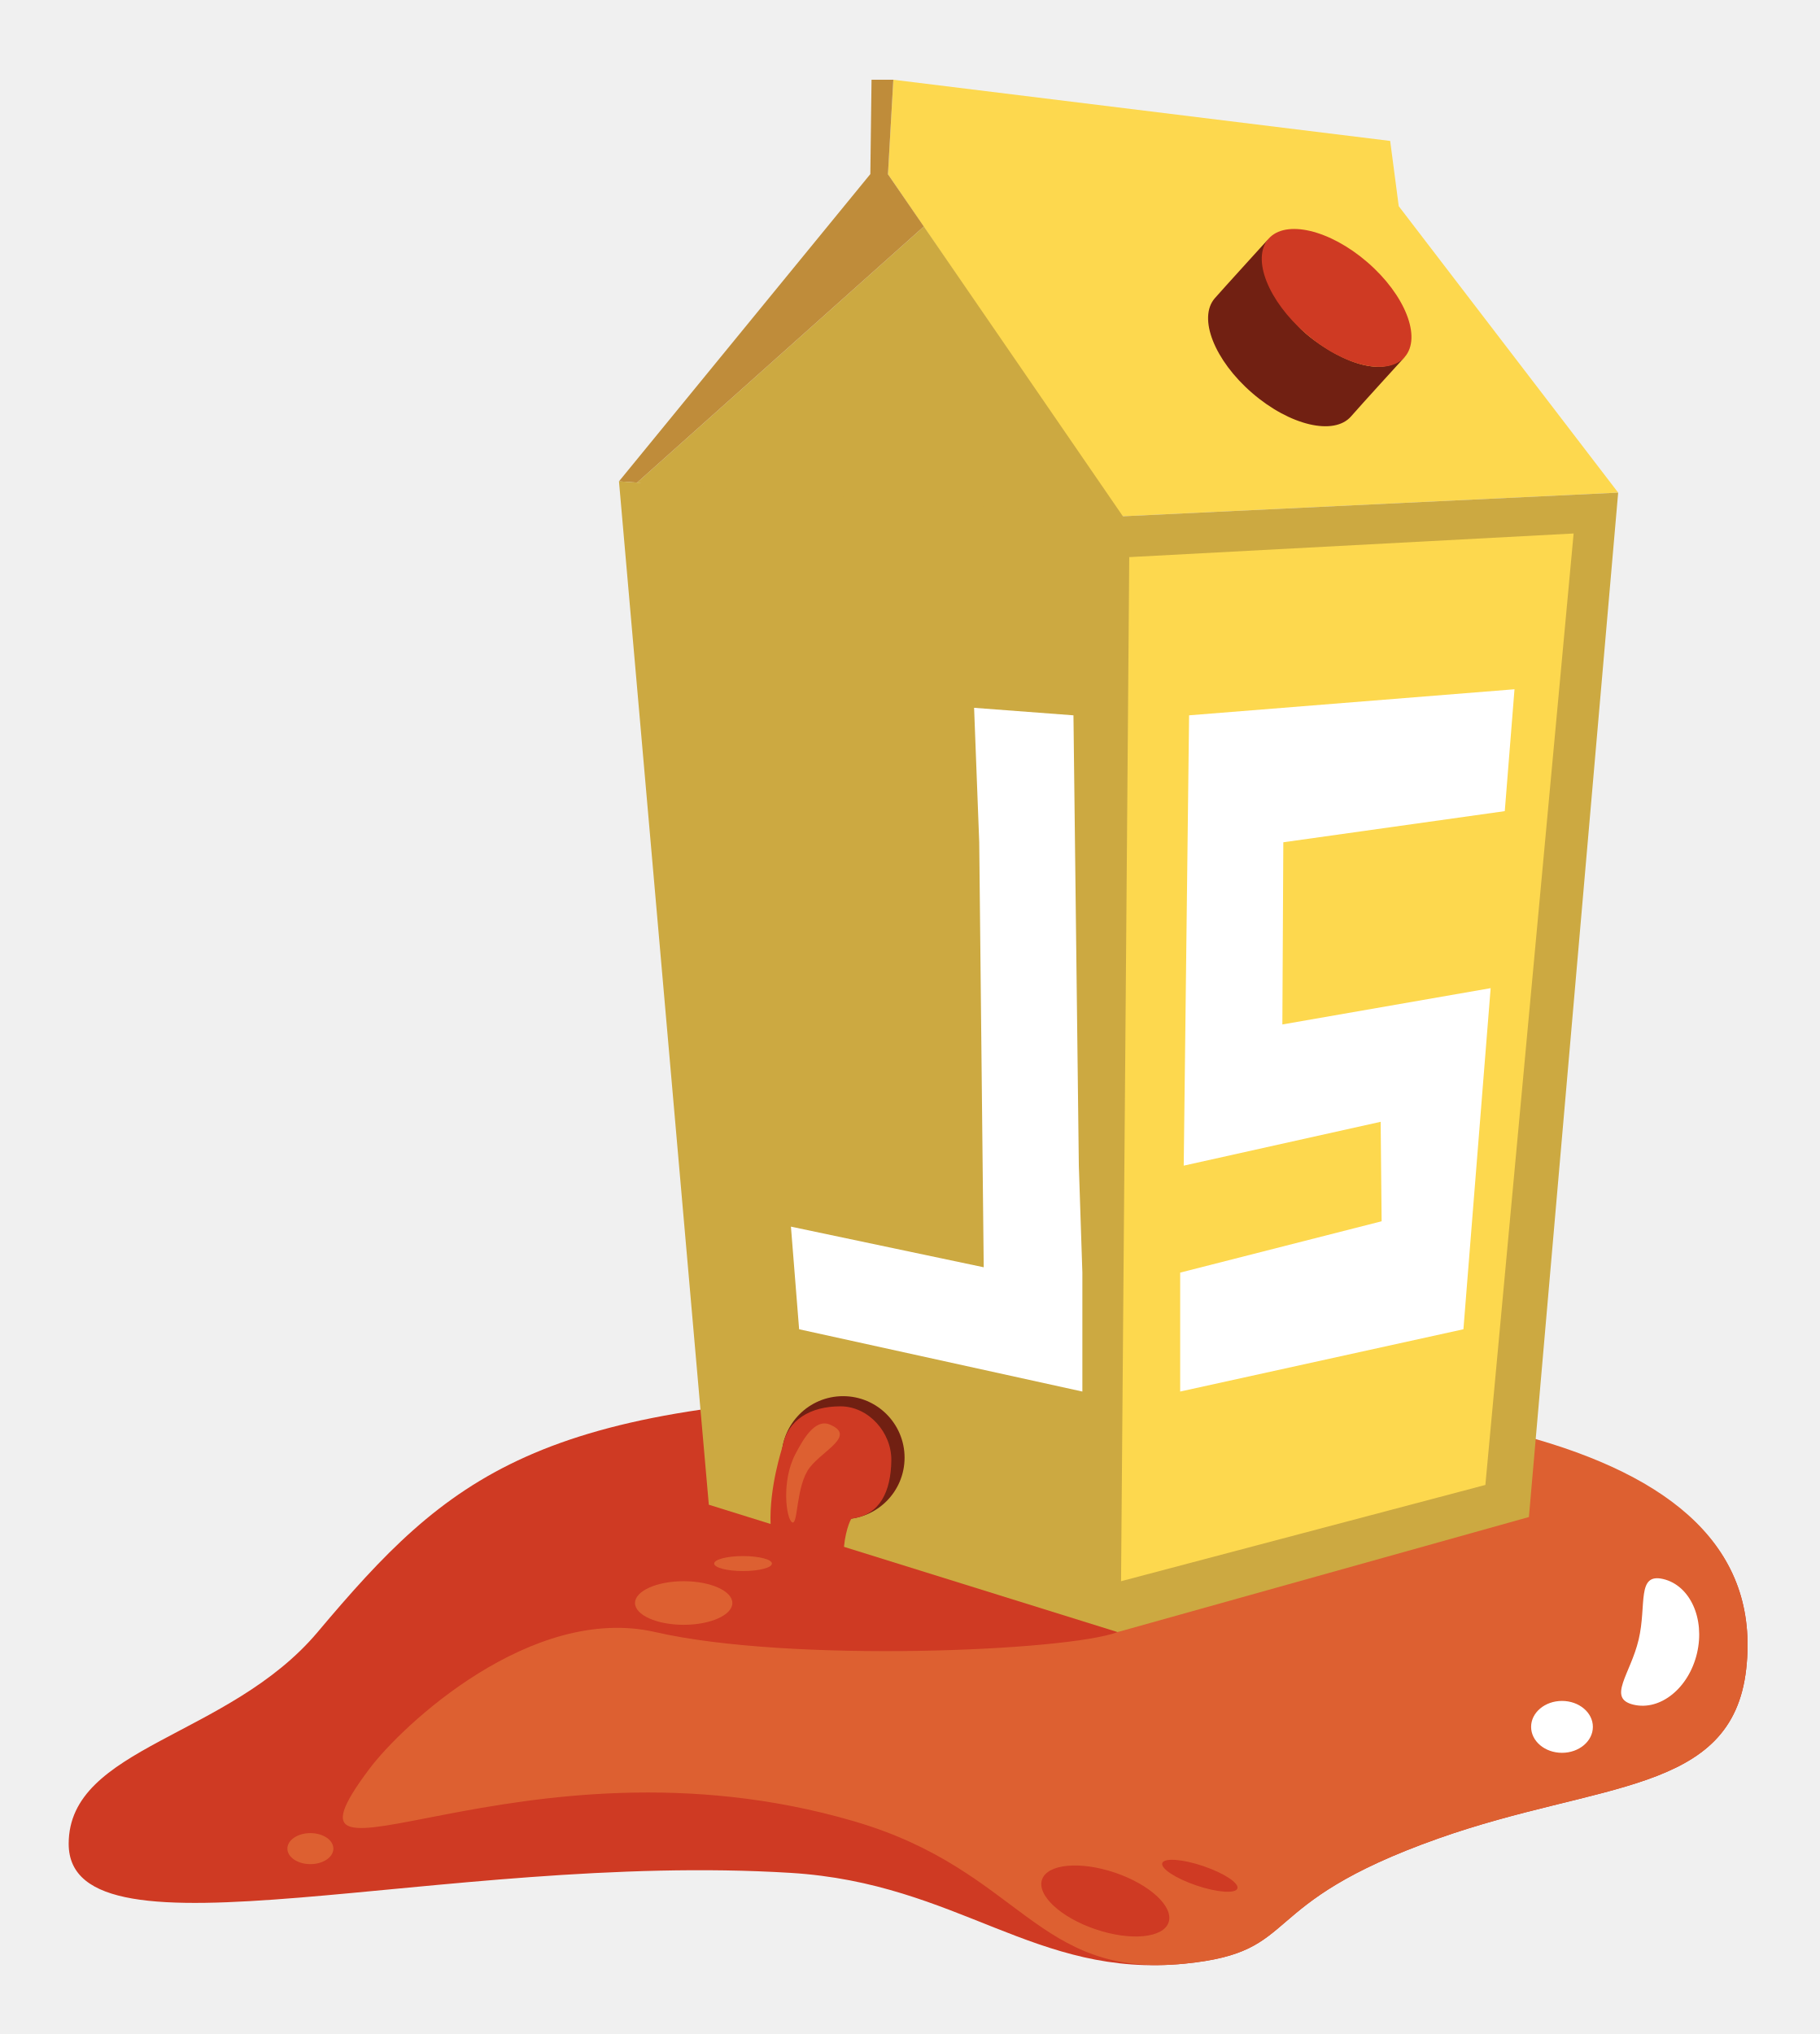
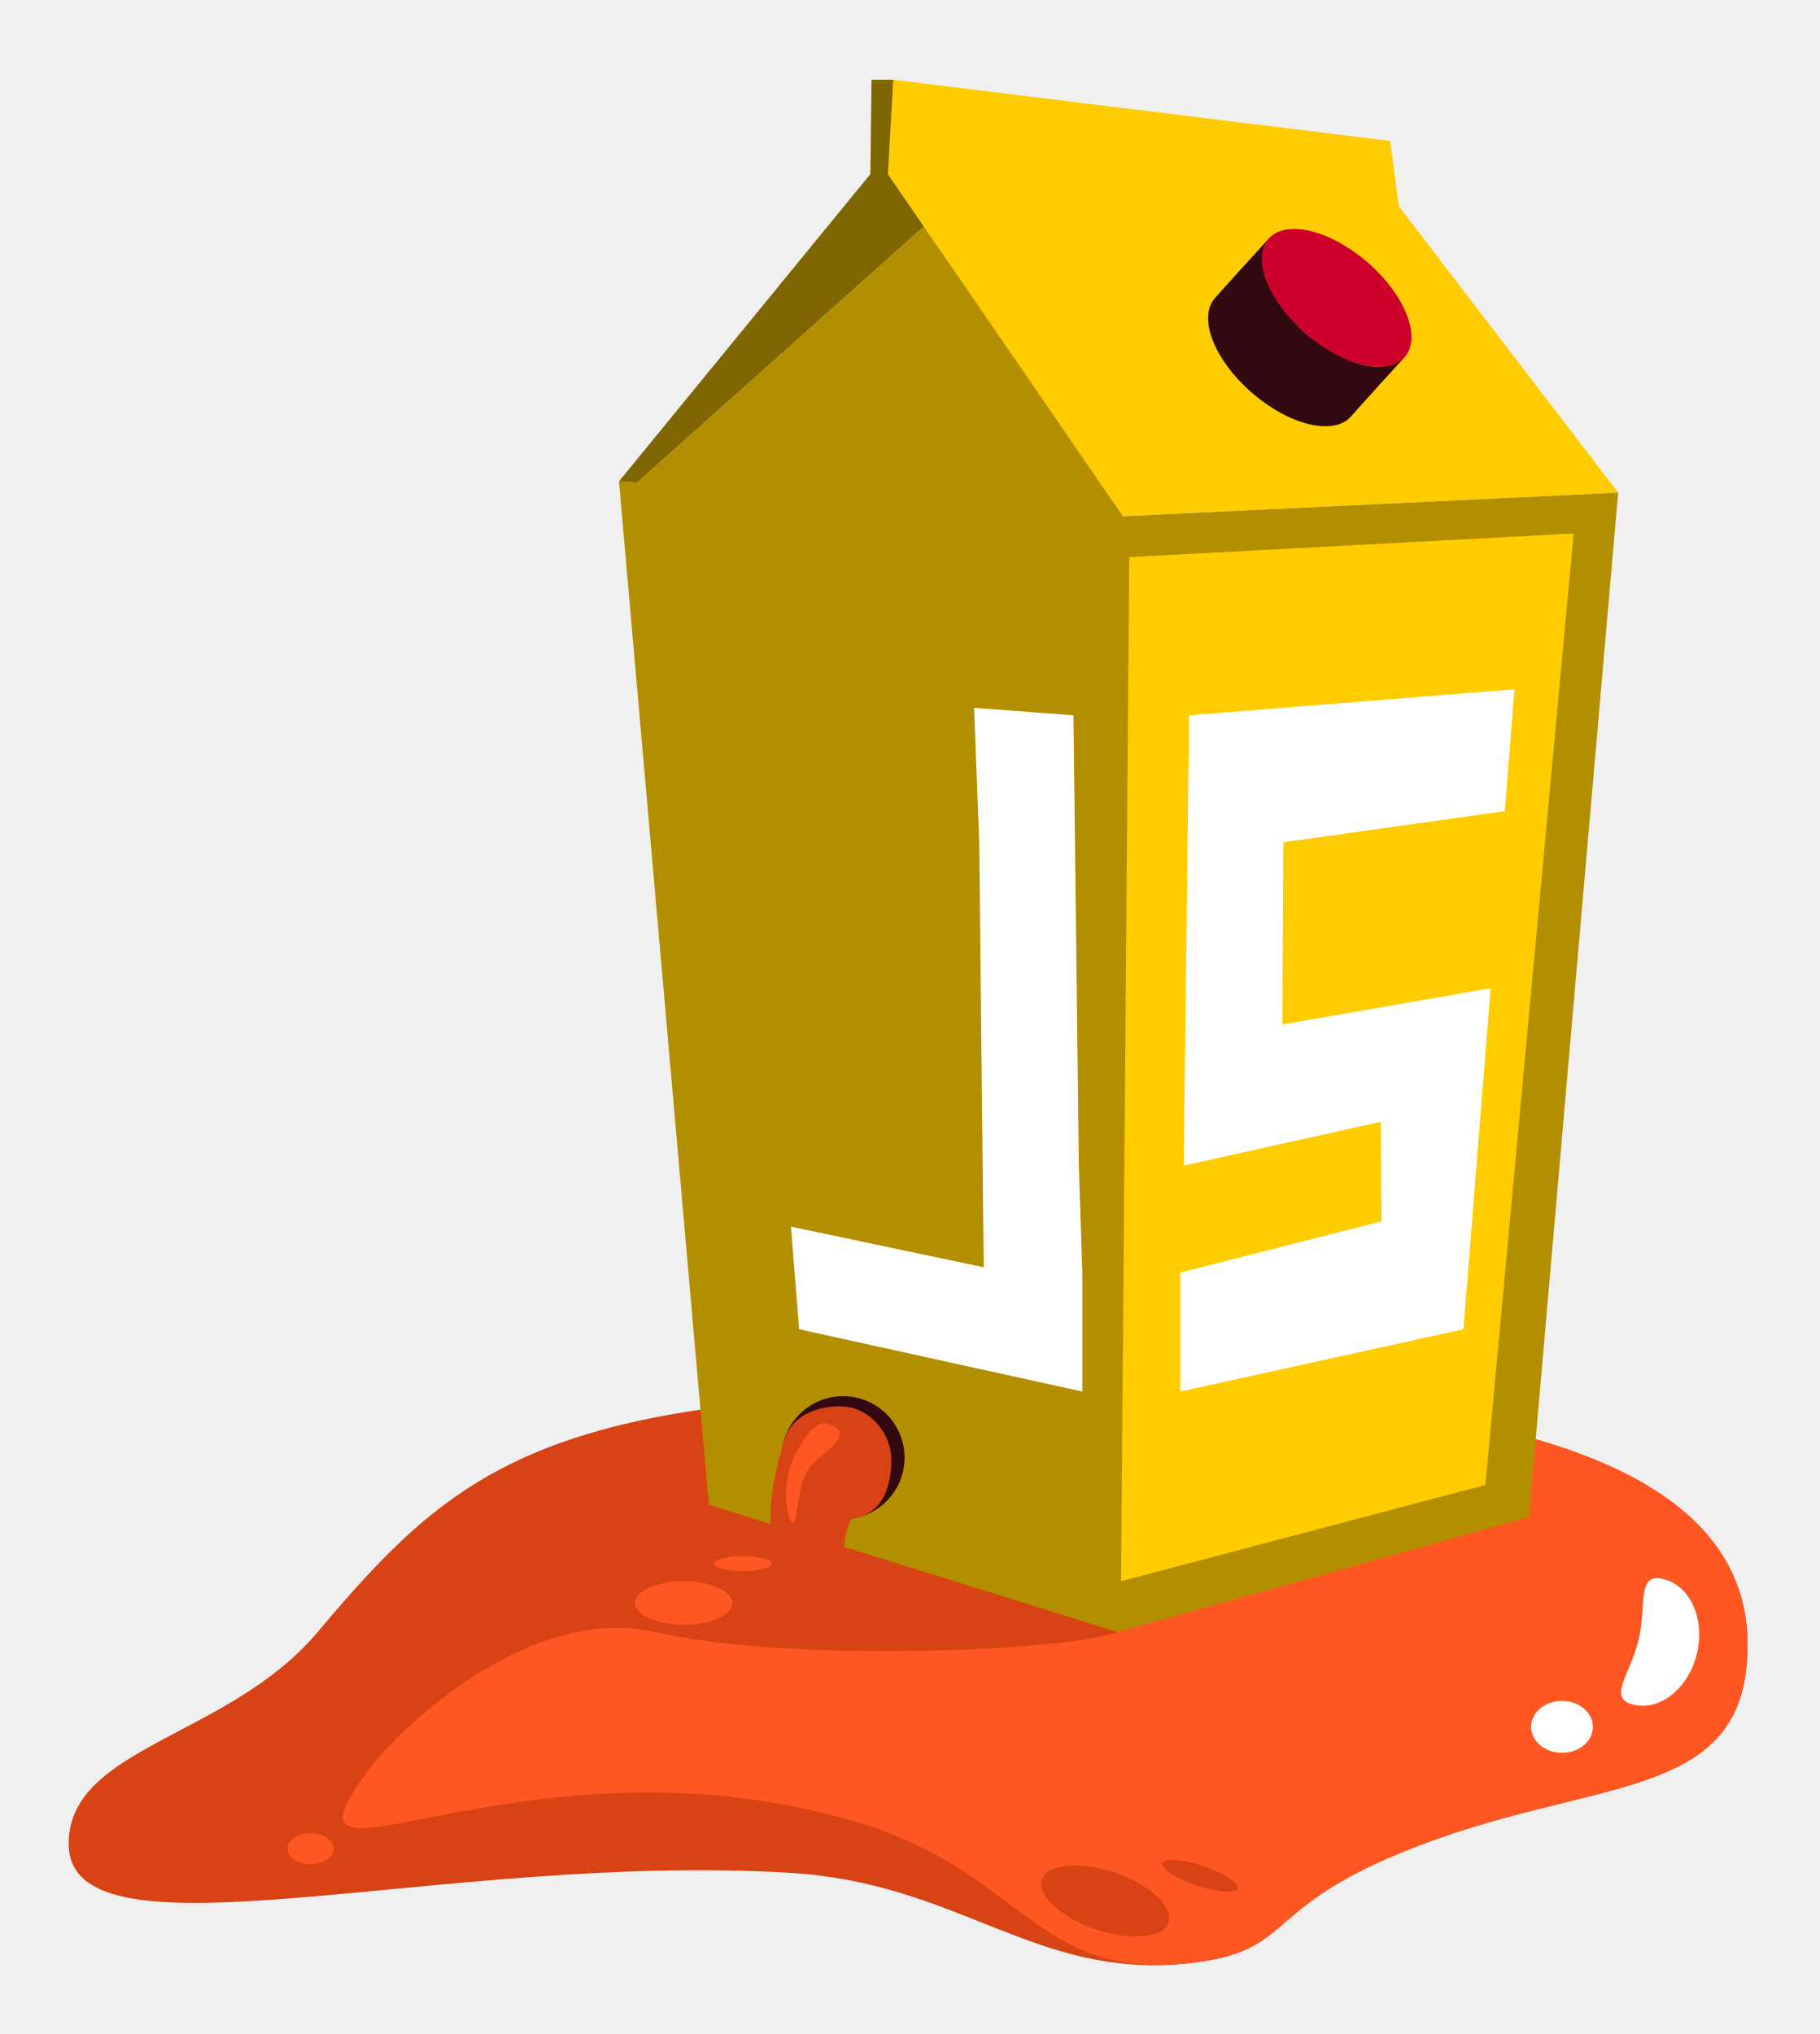
- <svg xmlns="http://www.w3.org/2000/svg" enable-background="new 0 0 1134.113 1267.705" height="1267.705" viewBox="0 0 1134.113 1267.705" width="1134.113">
-   <g clip-rule="evenodd" fill-rule="evenodd">
-     <path d="m1088.356 1040.139c16.761-150.73-217.891-176.313-506.572-171.643-247.333 4-302.049 51.57-383.82 148.715-55.514 65.951-155.155 71.285-155.155 131.951 0 78.668 232.919 4.787 449.983 18.121 104.992 6.449 152.325 65.881 245.659 56.576 74.405-7.418 41.313-36.695 158-78.025 100.58-35.625 183.18-27.224 191.905-105.695z" fill="#cf3a23" />
-     <path d="m1088.356 1040.139c16.761-150.73-217.964-179.643-506.572-171.643-57.782 1.602 153.62 134.059 114.78 148.715-31.599 11.924-204.113 19.289-288.113 0-77.021-17.686-157.729 57.879-178.268 85.289-70.232 93.723 93.568-28.48 302.268 32.666 104.667 30.666 112.666 97.998 206 88.693 74.405-7.418 41.313-36.695 158-78.025 100.58-35.625 183.18-27.224 191.905-105.695z" fill="#dd6031" />
-     <path d="m1018.127 1062.459c-16.729-3.953-1.916-18.959 3.192-40.584s-1.421-41.674 15.309-37.723c16.729 3.953 26.148 24.686 21.039 46.311-5.108 21.623-22.811 35.948-39.54 31.996z" fill="#fff" />
-     <g fill="#dd6031">
-       <ellipse cx="426.118" cy="999.084" rx="30.333" ry="13.586" />
-       <ellipse cx="463.117" cy="974.5" rx="18" ry="4.666" />
-       <ellipse cx="193.451" cy="1152.167" rx="14.333" ry="9.668" />
+ <svg xmlns="http://www.w3.org/2000/svg" version="1.1" x="0px" y="0px" width="1134.113px" height="1267.705px" viewBox="0 0 1134.113 1267.705" enable-background="new 0 0 1134.113 1267.705" xml:space="preserve">
+   <g id="Layer_3">
+     <path fill-rule="evenodd" clip-rule="evenodd" fill="#D84315" d="M1088.356,1040.139   c16.761-150.73-217.891-176.313-506.572-171.643c-247.333,4-302.049,51.57-383.82,148.715   c-55.514,65.951-155.155,71.285-155.155,131.951c0,78.668,232.919,4.787,449.983,18.121   c104.992,6.449,152.325,65.881,245.659,56.576c74.405-7.418,41.313-36.695,158-78.025   C997.031,1110.209,1079.631,1118.61,1088.356,1040.139z" />
+   </g>
+   <g id="Layer_4">
+     <path fill-rule="evenodd" clip-rule="evenodd" fill="#FF5722" d="M1088.356,1040.139   c16.761-150.73-217.964-179.643-506.572-171.643c-57.782,1.602,153.62,134.059,114.78,148.715   c-31.599,11.924-204.113,19.289-288.113,0c-77.021-17.686-157.729,57.879-178.268,85.289   c-70.232,93.723,93.568-28.48,302.268,32.666c104.667,30.666,112.666,97.998,206,88.693c74.405-7.418,41.313-36.695,158-78.025   C997.031,1110.209,1079.631,1118.61,1088.356,1040.139z" />
+     <path fill-rule="evenodd" clip-rule="evenodd" fill="#FFFFFF" d="M1018.127,1062.459c-16.729-3.953-1.916-18.959,3.192-40.584   s-1.421-41.674,15.309-37.723c16.729,3.953,26.148,24.686,21.039,46.311C1052.559,1052.086,1034.856,1066.411,1018.127,1062.459z" />
+     <ellipse fill-rule="evenodd" clip-rule="evenodd" fill="#FF5722" cx="426.118" cy="999.084" rx="30.333" ry="13.586" />
+     <ellipse fill-rule="evenodd" clip-rule="evenodd" fill="#FF5722" cx="463.117" cy="974.5" rx="18" ry="4.666" />
+     <ellipse fill-rule="evenodd" clip-rule="evenodd" fill="#FF5722" cx="193.451" cy="1152.167" rx="14.333" ry="9.668" />
+     <ellipse fill-rule="evenodd" clip-rule="evenodd" fill="#FFFFFF" cx="973.534" cy="1076.282" rx="19.25" ry="16.17" />
+     <ellipse transform="matrix(0.9474 0.32 -0.32 0.9474 415.3789 -158.1498)" fill-rule="evenodd" clip-rule="evenodd" fill="#D84315" cx="688.903" cy="1184.828" rx="41.64" ry="18.65" />
+     <ellipse transform="matrix(0.9474 0.32 -0.32 0.9474 413.4394 -177.8295)" fill-rule="evenodd" clip-rule="evenodd" fill="#D84315" cx="747.824" cy="1169.109" rx="24.71" ry="6.406" />
+   </g>
+   <g id="Juice_Box">
+     <polygon fill-rule="evenodd" clip-rule="evenodd" fill="#FFCC00" points="556.778,49.699 866.452,87.833 871.785,128.5   1008.548,307.038 698.715,321.833 553.43,108.62  " />
+     <polygon fill-rule="evenodd" clip-rule="evenodd" fill="#B38F00" points="575.785,141.166 703.784,327.499 405.119,302.06   397.066,300.786  " />
+     <polygon fill-rule="evenodd" clip-rule="evenodd" fill="#806600" points="556.778,49.699 543.199,49.699 542.452,108.499   385.784,299.999 397.066,300.786 575.785,141.166 553.43,108.62  " />
+     <path fill-rule="evenodd" clip-rule="evenodd" fill="#330911" d="M813.863,207.883c10.525,9.109,43.421,31.45,61.725,14.567   c0,0-27.622,30.257-33.479,37.024c-10.618,12.268-38.254,5.747-61.725-14.567c-23.47-20.313-33.887-46.727-23.268-58.996   c3.688-4.26,33.479-37.024,33.479-37.024C779.284,163.5,798.544,194.624,813.863,207.883z" />
+     <ellipse transform="matrix(0.6544 -0.7561 0.7561 0.6544 147.5009 694.0775)" fill-rule="evenodd" clip-rule="evenodd" fill="#CC002B" cx="833.09" cy="185.669" rx="29.38" ry="56.205" />
+     <polygon fill-rule="evenodd" clip-rule="evenodd" fill="#B38F00" points="441.784,937.831 696.564,1017.211 952.916,945.502   1008.548,307.038 698.715,321.833 385.784,299.999  " />
+     <polygon fill-rule="evenodd" clip-rule="evenodd" fill="#FFCC00" points="925.784,925.499 698.715,985.499 703.823,347.228   980.784,332.499  " />
+   </g>
+   <g id="Layer_5">
+     <polygon fill-rule="evenodd" clip-rule="evenodd" fill="#FFFFFF" points="912.101,828.471 735.562,867.288 735.562,793.165   861.118,761.167 860.516,699.165 737.768,726.499 741.118,445.833 943.937,429.585 937.874,505.546 799.849,524.952   799.254,638.499 929.067,615.876  " />
+     <polygon fill-rule="evenodd" clip-rule="evenodd" fill="#FFFFFF" points="498.064,828.471 674.604,867.288 674.604,793.165   672.397,726.499 669.047,445.833 607.118,441.152 610.316,524.952 613.118,789.833 492.96,764.512  " />
+   </g>
+   <g id="Layer_7" display="none">
+     <path display="inline" fill-rule="evenodd" clip-rule="evenodd" fill="#CC002B" d="M522.784,463.976   c0-12.605,4.69-22.824,10.476-22.824h12.222c5.785,0,10.477,10.218,10.477,22.824v523.701c0,12.604-4.691,22.822-10.477,22.822   H533.26c-5.785,0-10.476-10.219-10.476-22.822V463.976z" />
+   </g>
+   <g id="Layer_8">
+     <circle fill-rule="evenodd" clip-rule="evenodd" fill="#330911" cx="525.453" cy="908.501" r="38.333" />
+     <path fill-rule="evenodd" clip-rule="evenodd" fill="#D84315" d="M555.535,910.253c-0.275,19.303-7.029,33.945-24.716,36.245   c-0.802,0.104-4.784,9.755-5.034,21.755c-0.246,11.81,5.991,25.75,5,25.75c-21.171,0-47.5,4.5-46.75-7.5   c0.078-1.24-2.5-5-3.75-36.25c-0.943-23.566,7.256-47.694,7.464-48.802c3.1-16.521,17.359-24.948,36.036-24.948   C541.285,876.503,555.785,892.753,555.535,910.253z" />
+     <path fill-rule="evenodd" clip-rule="evenodd" fill="#FF5722" d="M504.785,914.503c-8.834,11.308-7.255,36.104-11,34.334   c-3.745-1.77-7-25.667,2-42.667c3.962-7.483,11.667-22.333,21.333-18.333C533.813,894.746,513.119,903.837,504.785,914.503z" />
+   </g>
+   <g id="Layer_6" display="none">
+     <path display="inline" fill-rule="evenodd" clip-rule="evenodd" fill="#050402" d="M320.163,164.053c0,0,2.622,1.591-9.045,11.19   s-16.18,9.564-16.18,9.564l234.217,284.69c0,0,10.176,3.002,18.736-4.331s8.062-14.511,8.062-14.511L320.163,164.053z" />
+     <path display="inline" fill-rule="evenodd" clip-rule="evenodd" fill="#050402" d="M986.548,974.045L825.138,777.85   c0,0-4.854-1.775-17.854,3.648c-12.117,5.057-10.377,13.453-10.377,13.453l164.416,199.848l31.461,6.199L986.548,974.045z" />
+     <g display="inline">
+       <polygon fill="#330911" points="114.639,433.747 55.424,535.769 256.285,670.225 320.286,571.203   " />
+       <path fill="#CC002B" d="M73.976,438.484c0,0,54.014-76.945,94.73-122.133c40.718-45.188,126.231-131.543,126.231-131.543    l168.63,204.97c0,0-81.065,64.081-108.205,91.267c-27.14,27.186-86.915,104.721-86.915,104.721L73.976,438.484z" />
    </g>
-     <ellipse cx="973.534" cy="1076.282" fill="#fff" rx="19.25" ry="16.17" />
-     <ellipse cx="688.903" cy="1184.828" fill="#cf3a23" rx="41.64" ry="18.65" transform="matrix(.9474 .32 -.32 .9474 415.3789 -158.1498)" />
-     <ellipse cx="747.824" cy="1169.109" fill="#cf3a23" rx="24.71" ry="6.406" transform="matrix(.9474 .32 -.32 .9474 413.4394 -177.8295)" />
-     <path d="m556.778 49.699 309.674 38.134 5.333 40.667 136.763 178.538-309.833 14.795-145.285-213.213z" fill="#fdd84e" />
-     <path d="m575.785 141.166 127.999 186.333-298.665-25.439-8.053-1.274z" fill="#cca941" />
-     <path d="m556.778 49.699h-13.579l-.747 58.8-156.668 191.5 11.282.787 178.719-159.62-22.355-32.546z" fill="#bf8c3a" />
-     <path d="m813.863 207.883c10.525 9.109 43.421 31.45 61.725 14.567 0 0-27.622 30.257-33.479 37.024-10.618 12.268-38.254 5.747-61.725-14.567-23.47-20.313-33.887-46.727-23.268-58.996 3.688-4.26 33.479-37.024 33.479-37.024-11.311 14.613 7.949 45.737 23.268 58.996z" fill="#712012" />
-     <ellipse cx="833.09" cy="185.669" fill="#cf3a23" rx="29.38" ry="56.205" transform="matrix(.6544 -.7561 .7561 .6544 147.5009 694.0775)" />
-     <path d="m441.784 937.831 254.78 79.38 256.352-71.709 55.632-638.464-309.833 14.795-312.931-21.834z" fill="#cca941" />
-     <path d="m925.784 925.499-227.069 60 5.108-638.271 276.961-14.729z" fill="#fdd84e" />
-     <path d="m912.101 828.471-176.539 38.817v-74.123l125.556-31.998-.602-62.002-122.748 27.334 3.35-280.666 202.819-16.248-6.063 75.961-138.025 19.406-.595 113.547 129.813-22.623z" fill="#fff" />
-     <path d="m498.064 828.471 176.54 38.817v-74.123l-2.207-66.666-3.35-280.666-61.929-4.681 3.198 83.8 2.802 264.881-120.158-25.321z" fill="#fff" />
-     <circle cx="525.453" cy="908.501" fill="#712012" r="38.333" />
-     <path d="m555.535 910.253c-.275 19.303-7.029 33.945-24.716 36.245-.802.104-4.784 9.755-5.034 21.755-.246 11.81 5.991 25.75 5 25.75-21.171 0-47.5 4.5-46.75-7.5.078-1.24-2.5-5-3.75-36.25-.943-23.566 7.256-47.694 7.464-48.802 3.1-16.521 17.359-24.948 36.036-24.948 17.5 0 32 16.25 31.75 33.75z" fill="#cf3a23" />
-     <path d="m504.785 914.503c-8.834 11.308-7.255 36.104-11 34.334s-7-25.667 2-42.667c3.962-7.483 11.667-22.333 21.333-18.333 16.695 6.909-3.999 16-12.333 26.666z" fill="#dd6031" />
  </g>
</svg>
